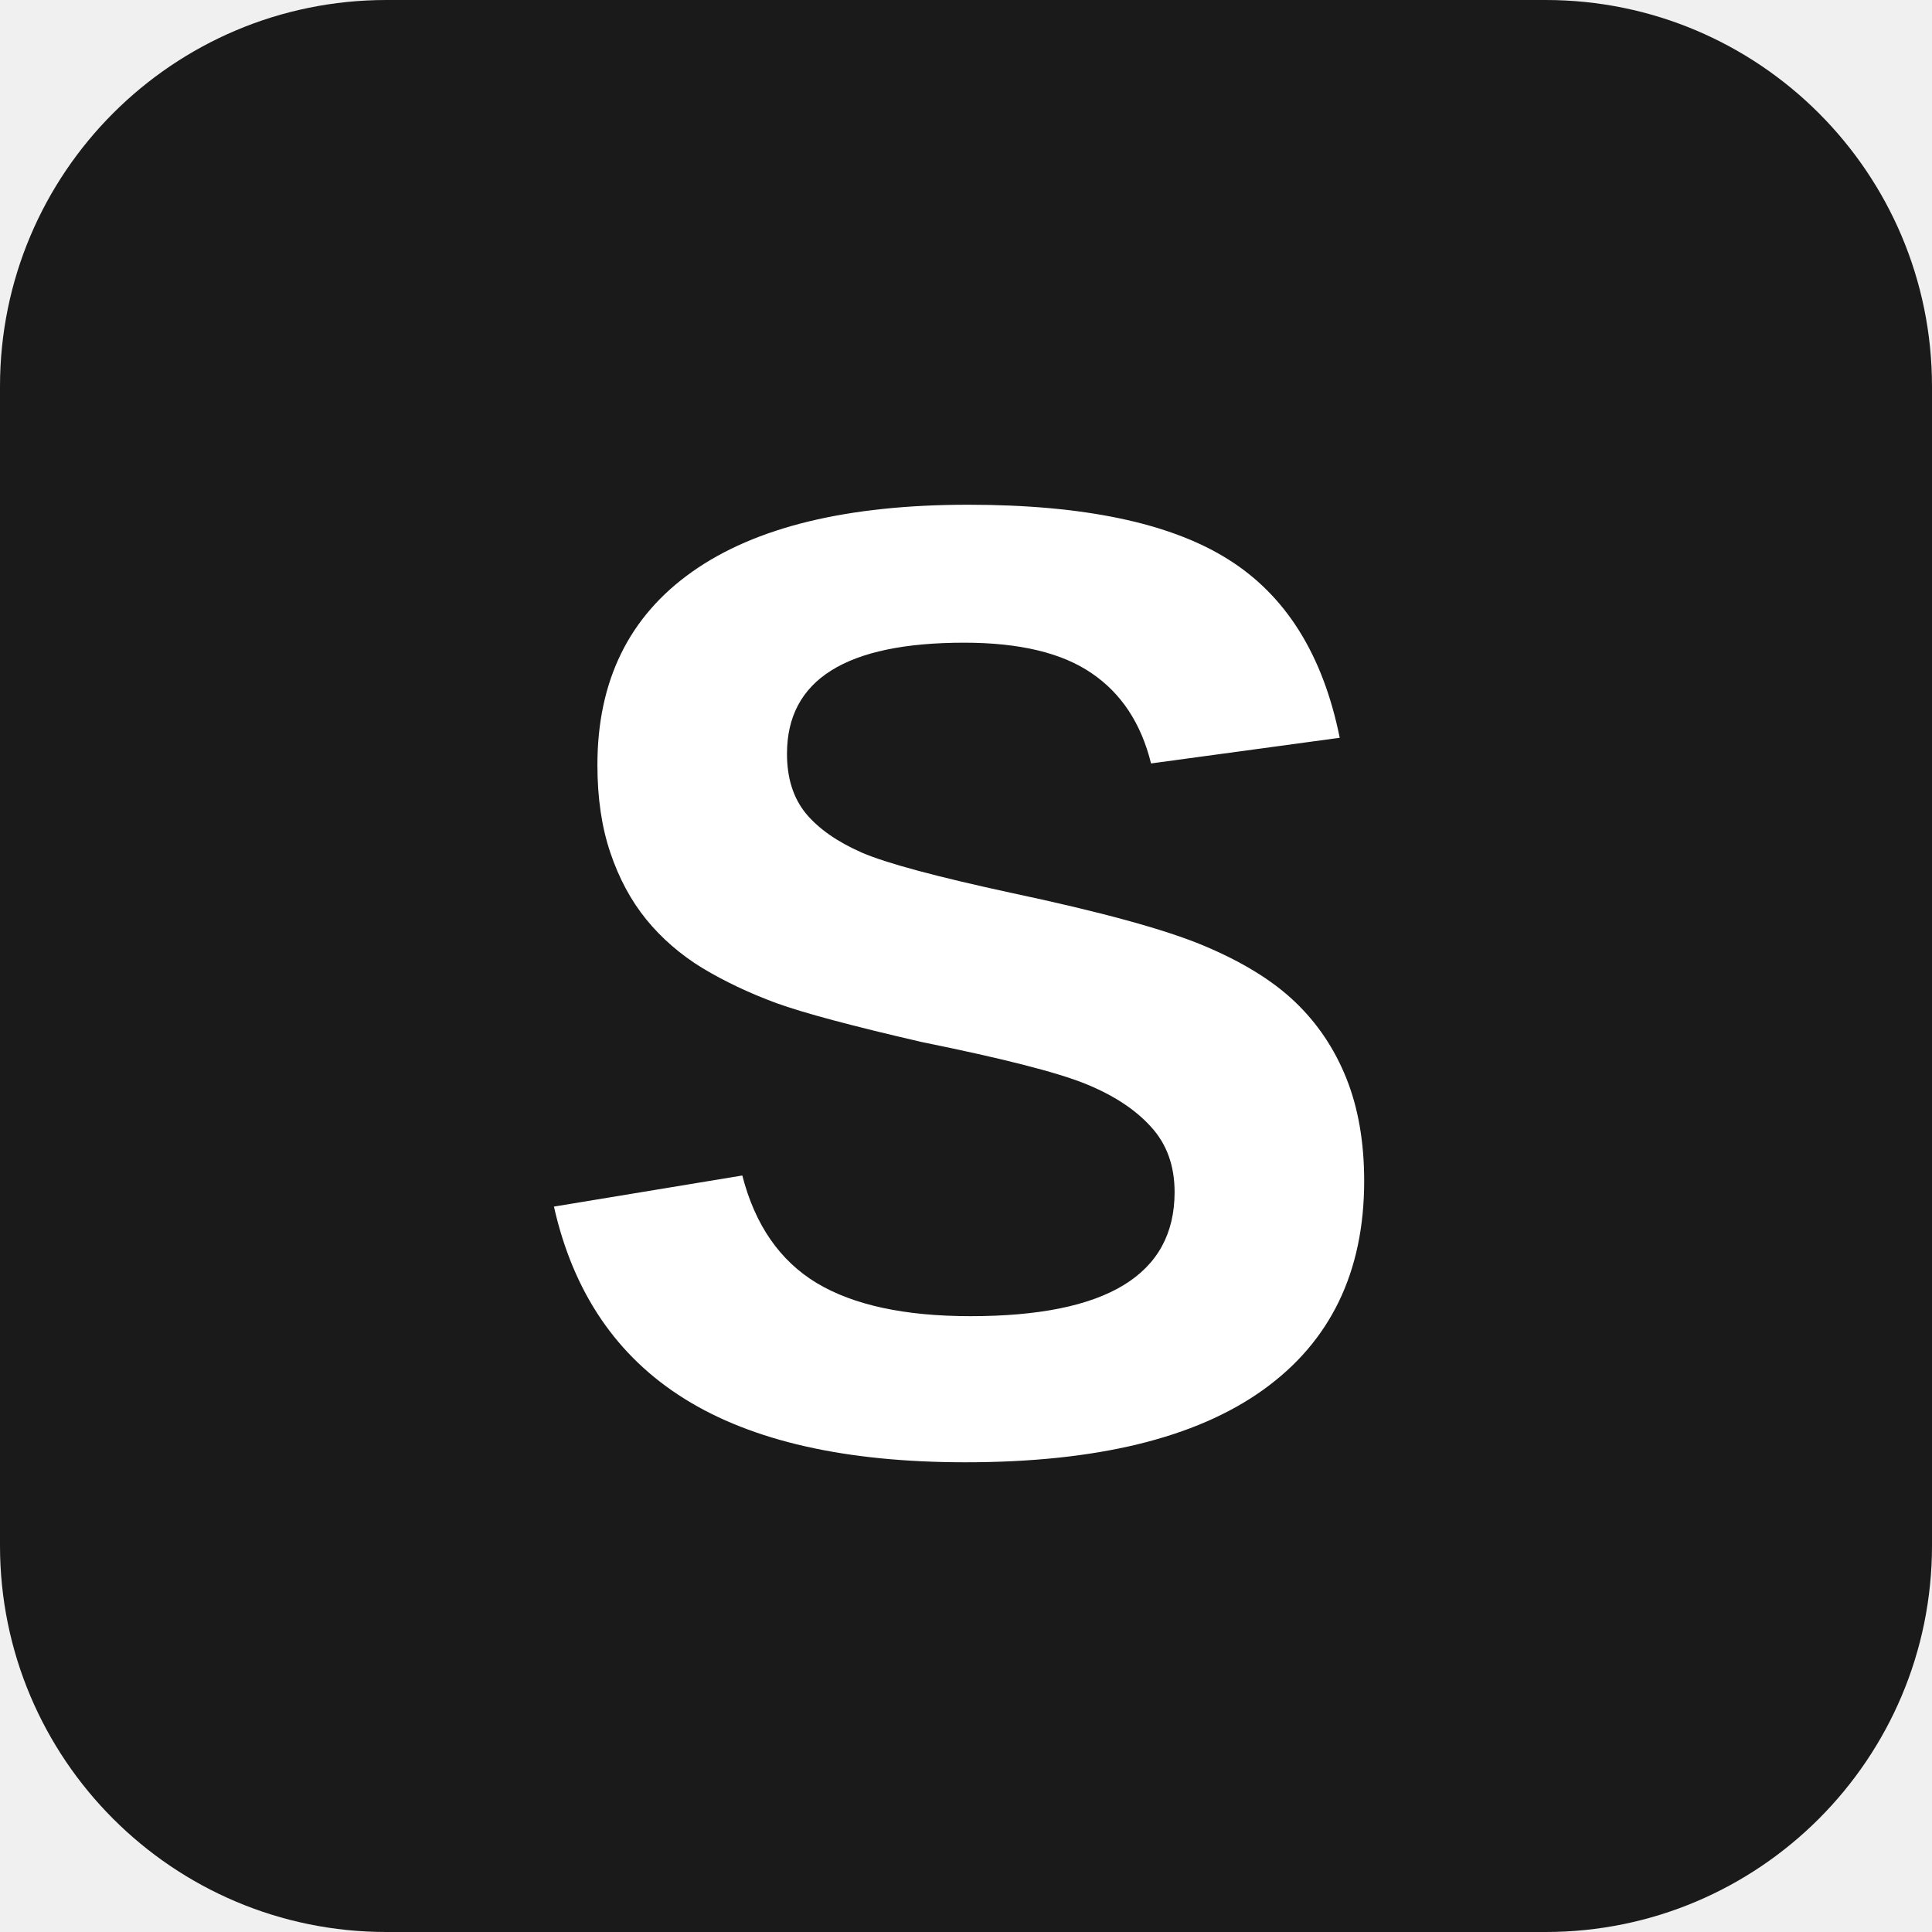
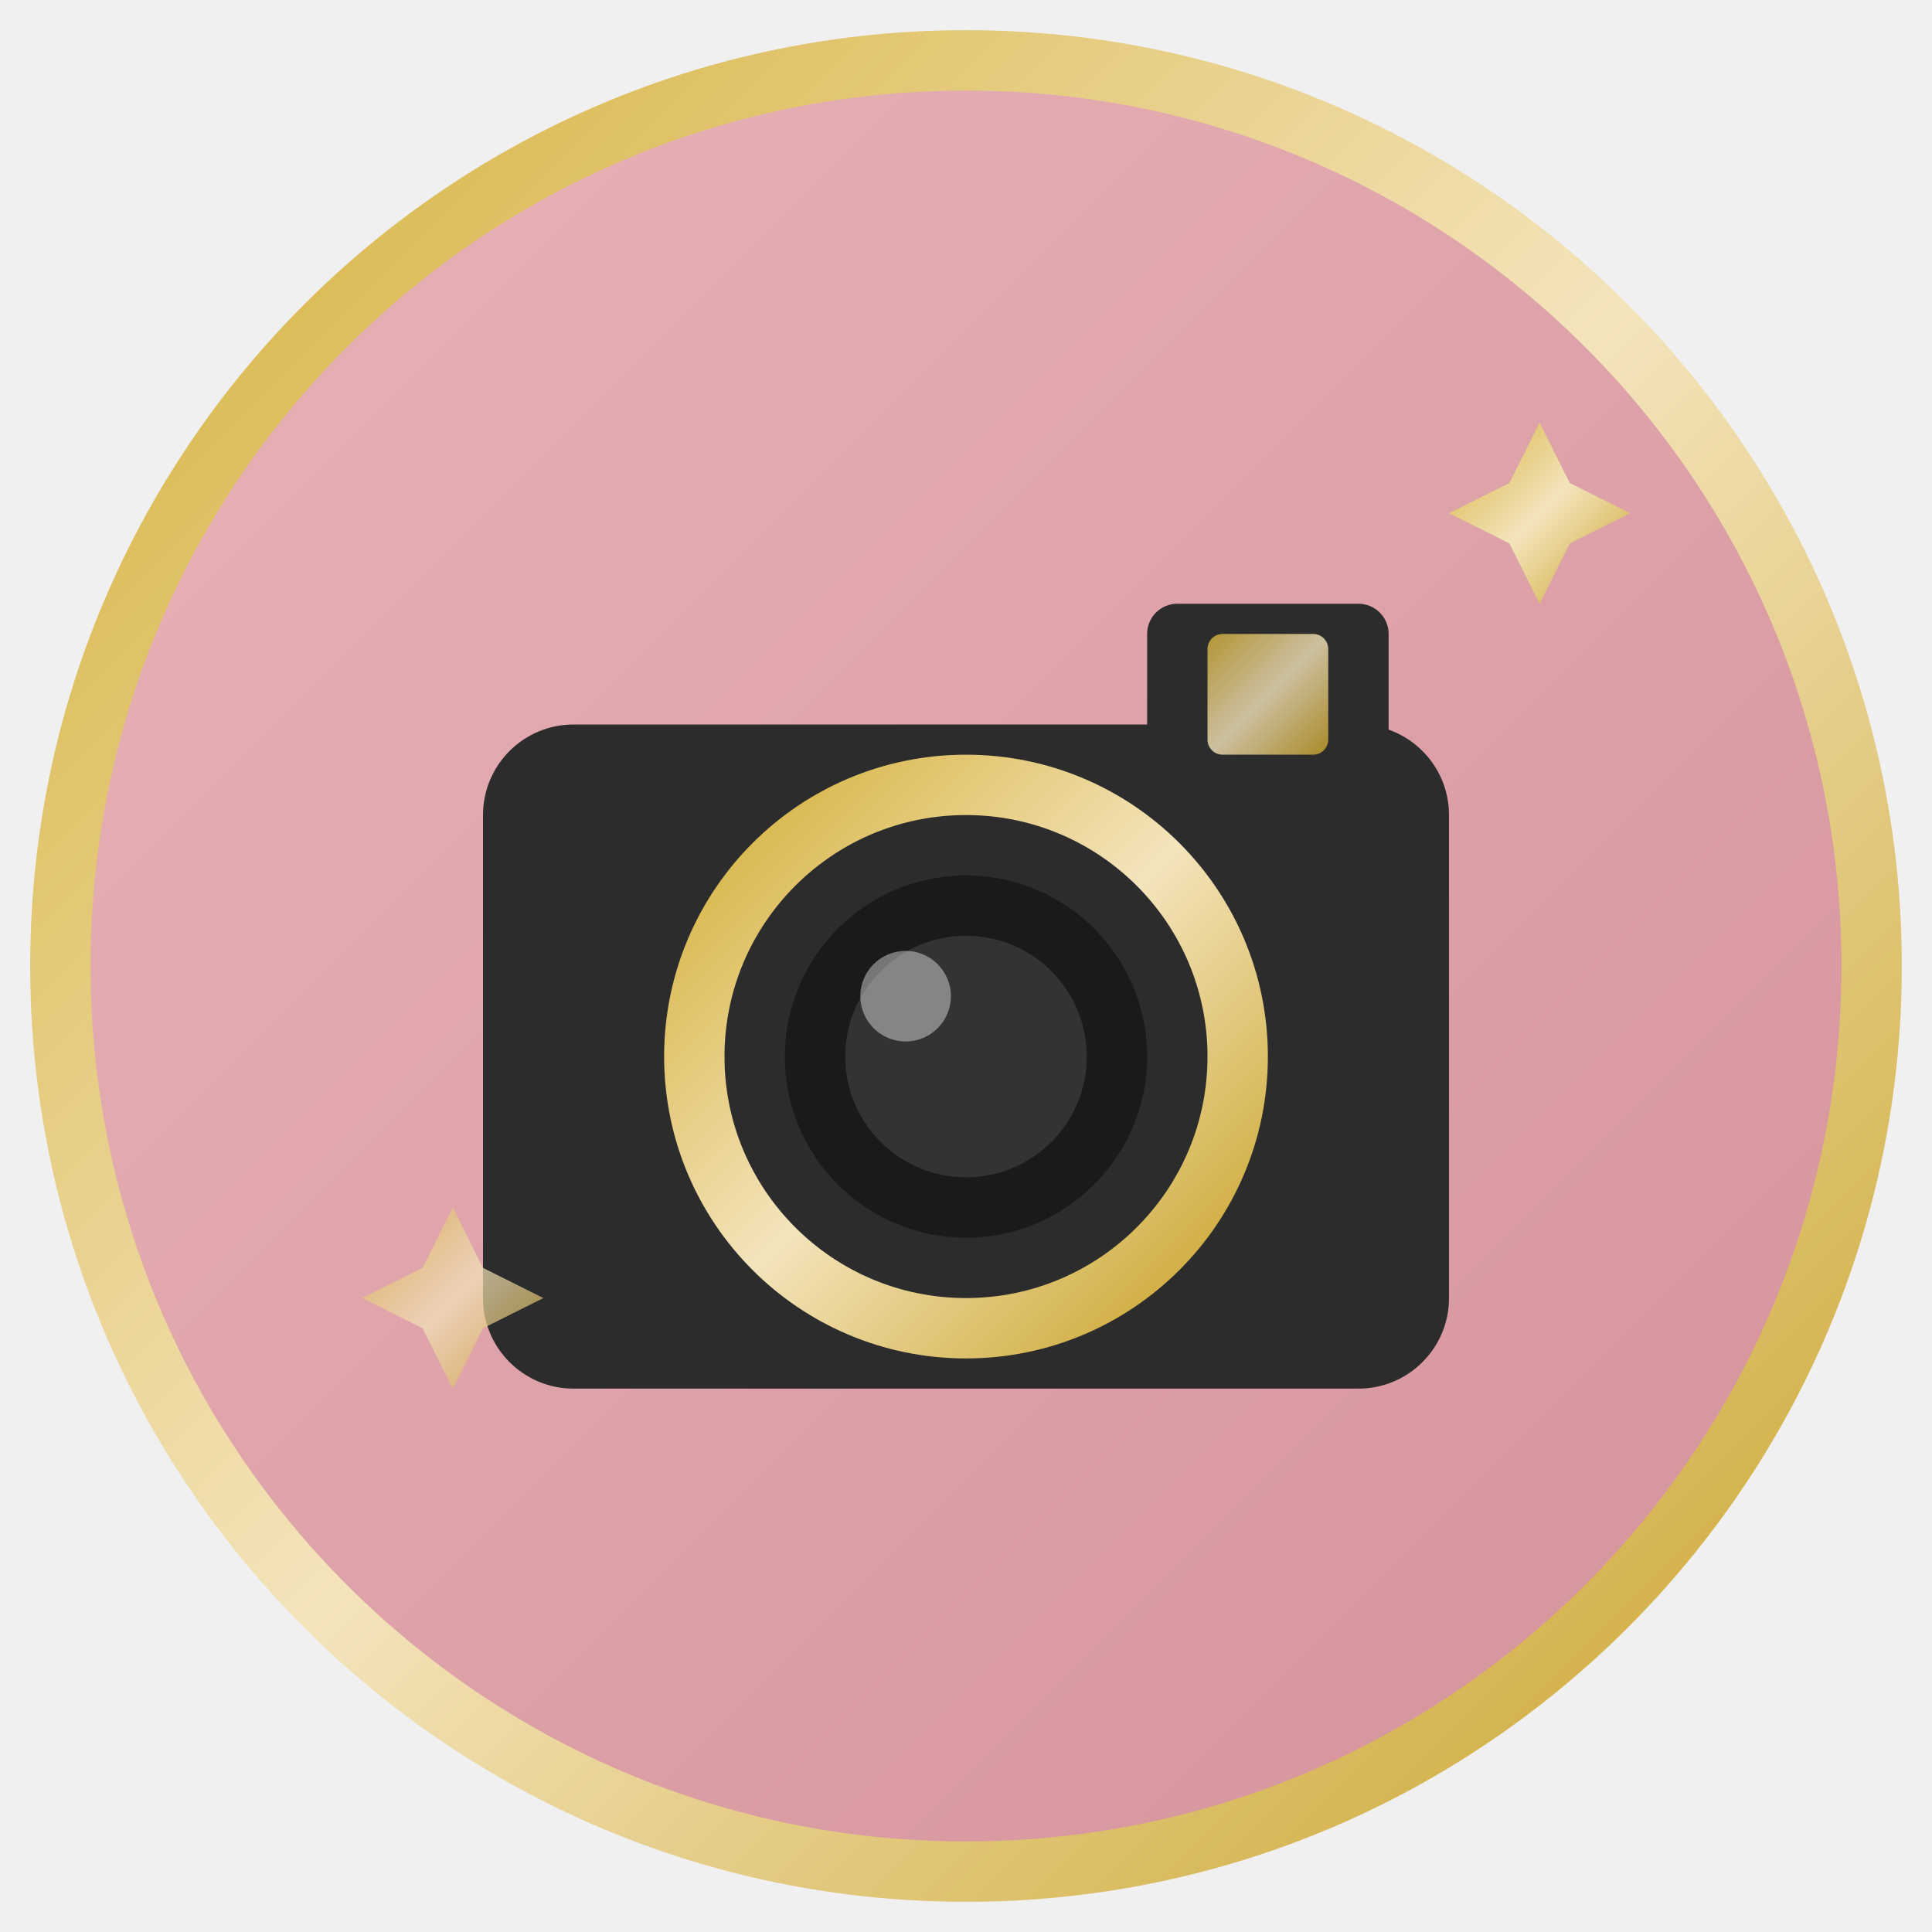
- <svg xmlns="http://www.w3.org/2000/svg" viewBox="0 0 100 100">
-   <rect width="100" height="100" fill="#1a1a1a" rx="20" />
-   <text x="50" y="75" font-family="Arial, sans-serif" font-size="70" font-weight="bold" fill="#ffffff" text-anchor="middle">S</text>
+ <svg xmlns="http://www.w3.org/2000/svg" viewBox="0 0 64 64">
+   <defs>
+     <linearGradient id="gold" x1="0%" y1="0%" x2="100%" y2="100%">
+       <stop offset="0%" style="stop-color:#D4AF37" />
+       <stop offset="50%" style="stop-color:#F4E4BC" />
+       <stop offset="100%" style="stop-color:#C9A227" />
+     </linearGradient>
+     <linearGradient id="rose" x1="0%" y1="0%" x2="100%" y2="100%">
+       <stop offset="0%" style="stop-color:#E8B4B8" />
+       <stop offset="100%" style="stop-color:#D4919A" />
+     </linearGradient>
+   </defs>
+   <circle cx="32" cy="32" r="30" fill="url(#rose)" stroke="url(#gold)" stroke-width="2" />
+   <rect x="16" y="24" width="32" height="22" rx="3" fill="#2C2C2C" />
+   <circle cx="32" cy="35" r="9" fill="none" stroke="url(#gold)" stroke-width="2" />
+   <circle cx="32" cy="35" r="6" fill="#1A1A1A" />
+   <circle cx="32" cy="35" r="4" fill="#333" />
+   <circle cx="30" cy="33" r="1.5" fill="rgba(255,255,255,0.4)" />
+   <rect x="38" y="20" width="8" height="6" rx="1" fill="#2C2C2C" />
+   <rect x="40" y="21" width="4" height="4" rx="0.5" fill="url(#gold)" opacity="0.8" />
+   <path d="M50 16 L51 14 L52 16 L54 17 L52 18 L51 20 L50 18 L48 17 Z" fill="url(#gold)" />
+   <path d="M14 42 L15 40 L16 42 L18 43 L16 44 L15 46 L14 44 L12 43 Z" fill="url(#gold)" opacity="0.7" />
</svg>
